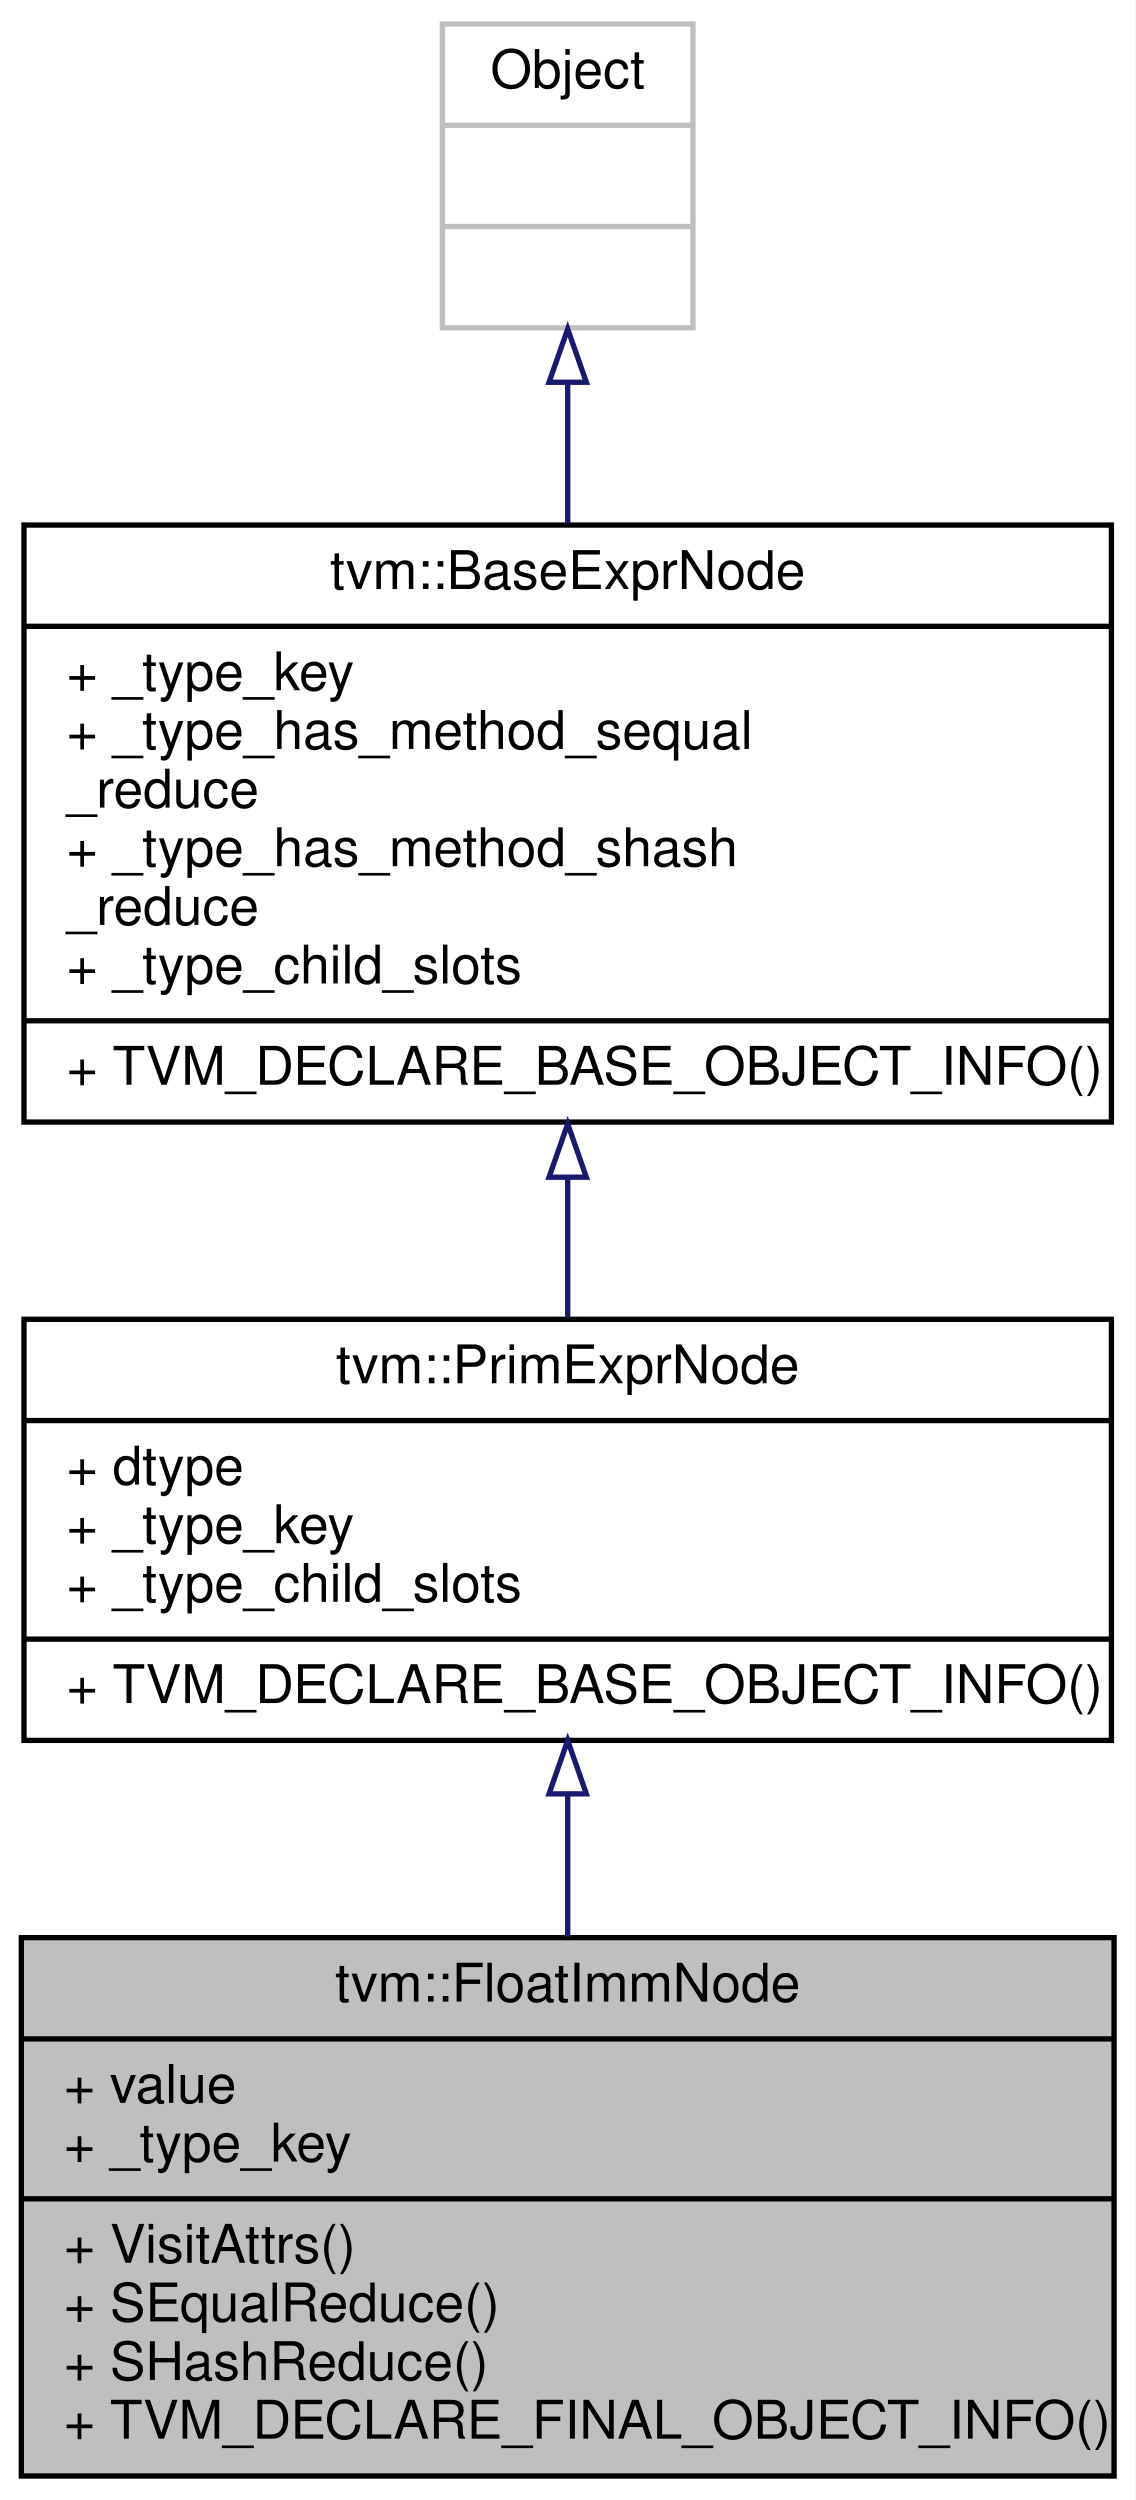
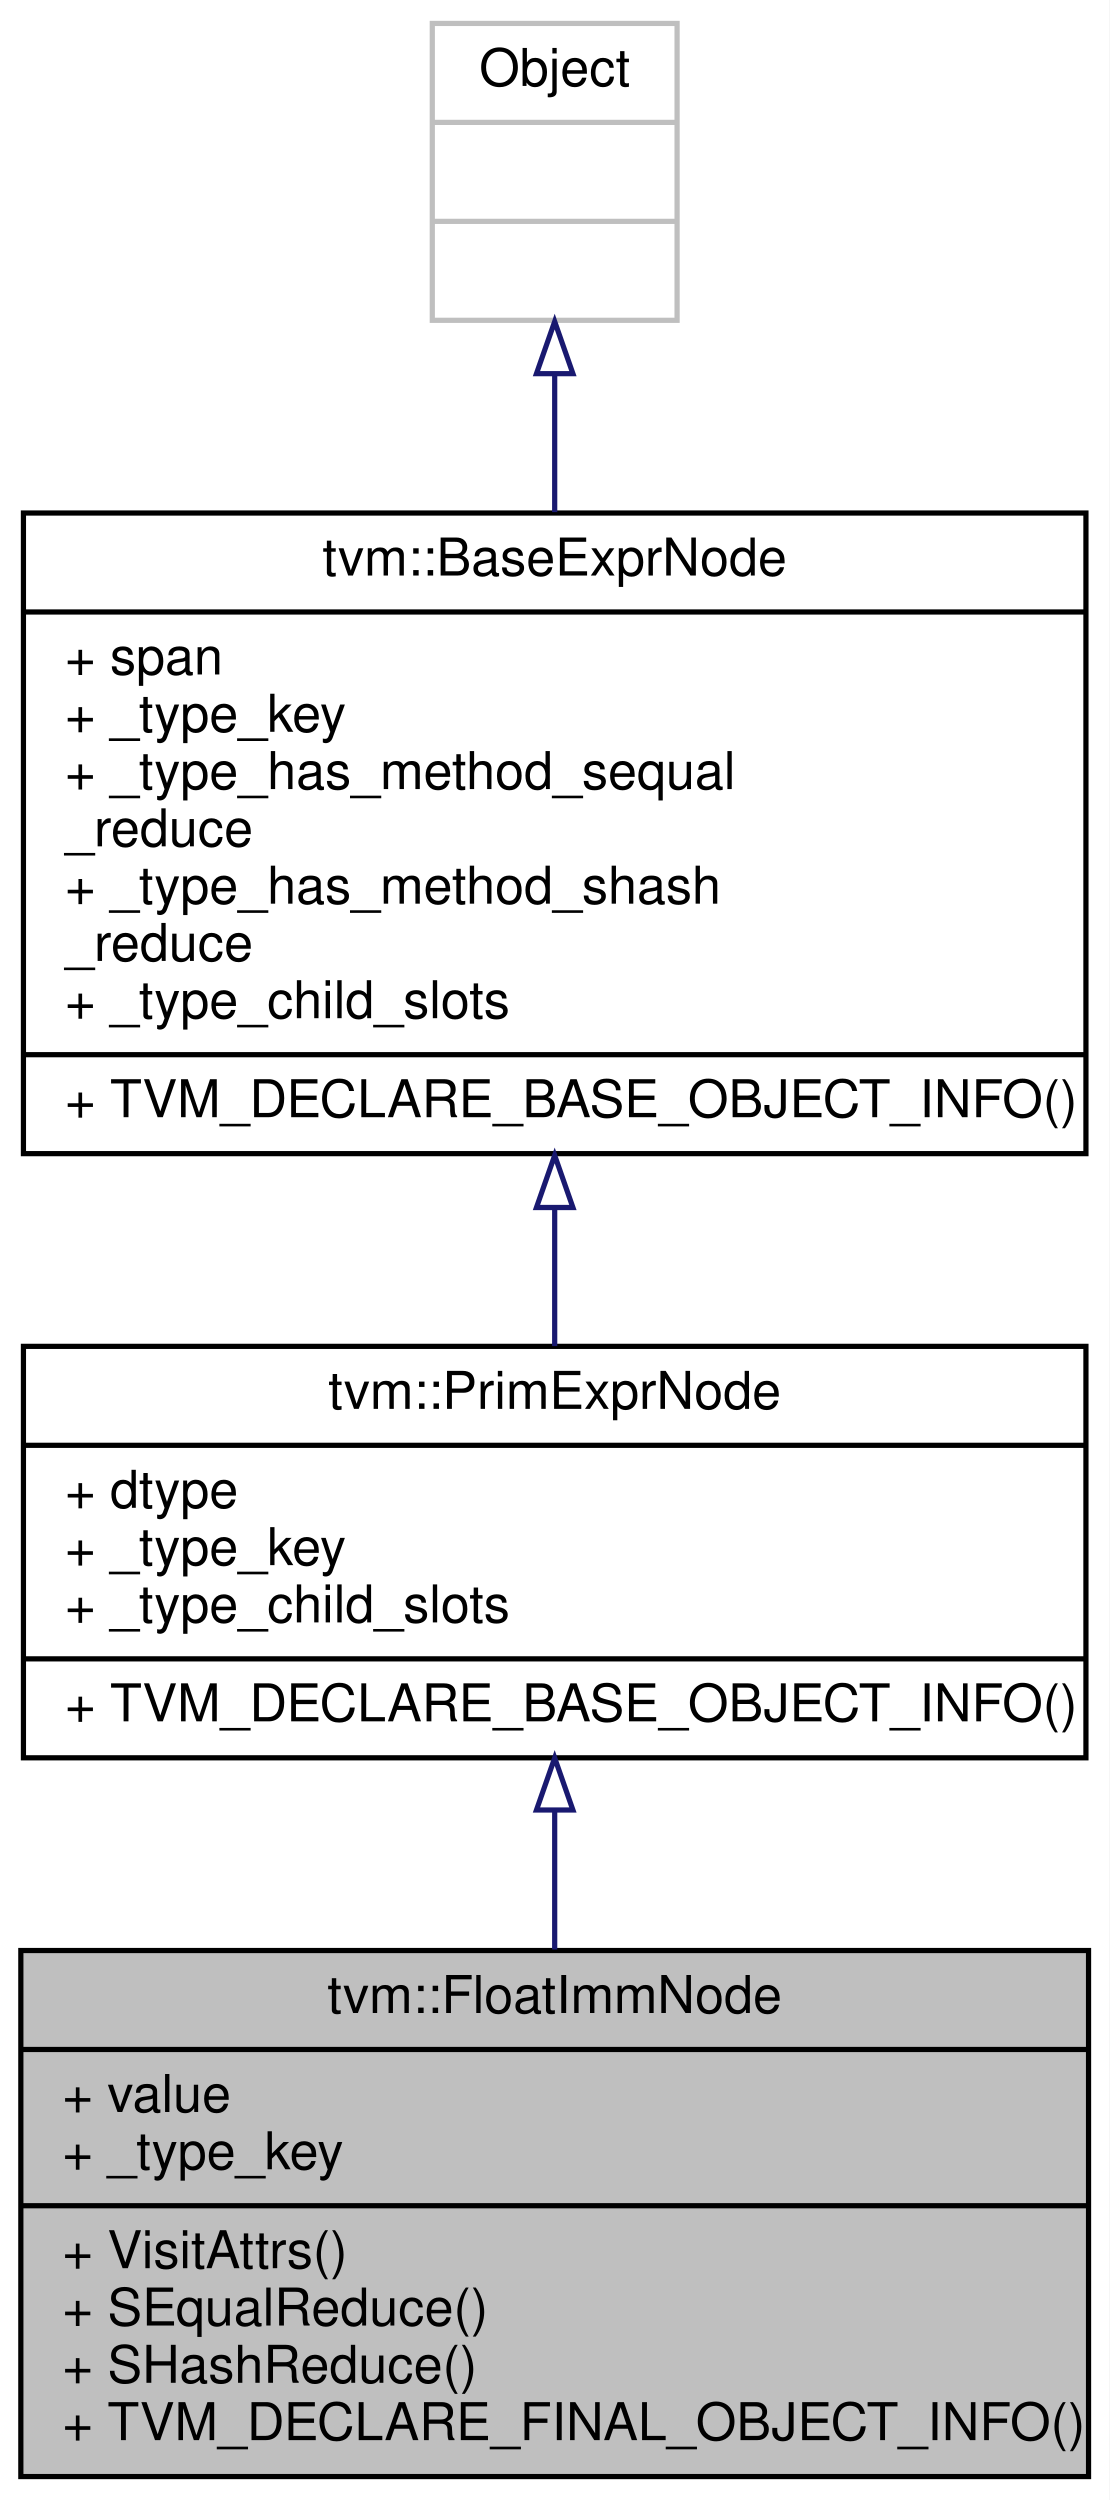
- <svg xmlns="http://www.w3.org/2000/svg" xmlns:xlink="http://www.w3.org/1999/xlink" width="213pt" height="469pt" viewBox="0.00 0.00 213.00 469.00">
-   <g id="graph0" class="graph" transform="scale(1 1) rotate(0) translate(4 465)">
-     <polygon fill="white" stroke="none" points="-4,4 -4,-465 209,-465 209,4 -4,4" />
+ <svg xmlns="http://www.w3.org/2000/svg" xmlns:xlink="http://www.w3.org/1999/xlink" width="213pt" height="480pt" viewBox="0.00 0.00 213.00 480.00">
+   <g id="graph0" class="graph" transform="scale(1 1) rotate(0) translate(4 476)">
+     <polygon fill="white" stroke="none" points="-4,4 -4,-476 209,-476 209,4 -4,4" />
    <g id="node1" class="node">
      <polygon fill="#bfbfbf" stroke="black" points="-1.42109e-14,-0.5 -1.42109e-14,-101.5 205,-101.5 205,-0.5 -1.42109e-14,-0.5" />
      <text text-anchor="middle" x="102.5" y="-89.5" font-family="Helvetica,sans-Serif" font-size="10.00">tvm::FloatImmNode</text>
      <polyline fill="none" stroke="black" points="-1.42109e-14,-82.5 205,-82.5 " />
      <text text-anchor="start" x="8" y="-70.5" font-family="Helvetica,sans-Serif" font-size="10.00">+ value</text>
      <text text-anchor="start" x="8" y="-59.5" font-family="Helvetica,sans-Serif" font-size="10.00">+ _type_key</text>
      <polyline fill="none" stroke="black" points="-1.42109e-14,-52.5 205,-52.5 " />
      <text text-anchor="start" x="8" y="-40.5" font-family="Helvetica,sans-Serif" font-size="10.00">+ VisitAttrs()</text>
      <text text-anchor="start" x="8" y="-29.5" font-family="Helvetica,sans-Serif" font-size="10.00">+ SEqualReduce()</text>
      <text text-anchor="start" x="8" y="-18.5" font-family="Helvetica,sans-Serif" font-size="10.00">+ SHashReduce()</text>
      <text text-anchor="start" x="8" y="-7.5" font-family="Helvetica,sans-Serif" font-size="10.00">+ TVM_DECLARE_FINAL_OBJECT_INFO()</text>
    </g>
    <g id="node2" class="node">
      <g id="a_node2">
        <a xlink:href="classtvm_1_1PrimExprNode.html" target="_top" xlink:title="Base node of all primitive expressions. ">
          <polygon fill="white" stroke="black" points="0.5,-138.5 0.5,-217.5 204.5,-217.5 204.5,-138.5 0.5,-138.5" />
          <text text-anchor="middle" x="102.5" y="-205.5" font-family="Helvetica,sans-Serif" font-size="10.00">tvm::PrimExprNode</text>
          <polyline fill="none" stroke="black" points="0.5,-198.5 204.5,-198.5 " />
          <text text-anchor="start" x="8.5" y="-186.5" font-family="Helvetica,sans-Serif" font-size="10.00">+ dtype</text>
          <text text-anchor="start" x="8.5" y="-175.5" font-family="Helvetica,sans-Serif" font-size="10.00">+ _type_key</text>
          <text text-anchor="start" x="8.5" y="-164.5" font-family="Helvetica,sans-Serif" font-size="10.00">+ _type_child_slots</text>
          <polyline fill="none" stroke="black" points="0.5,-157.5 204.5,-157.5 " />
          <text text-anchor="start" x="8.5" y="-145.5" font-family="Helvetica,sans-Serif" font-size="10.00">+ TVM_DECLARE_BASE_OBJECT_INFO()</text>
        </a>
      </g>
    </g>
    <g id="edge1" class="edge">
      <path fill="none" stroke="midnightblue" d="M102.5,-128.406C102.5,-119.639 102.5,-110.488 102.5,-101.691" />
      <polygon fill="none" stroke="midnightblue" points="99,-128.476 102.5,-138.476 106,-128.476 99,-128.476" />
    </g>
    <g id="node3" class="node">
      <g id="a_node3">
        <a xlink:href="classtvm_1_1BaseExprNode.html" target="_top" xlink:title="Base type of all the expressions. ">
-           <polygon fill="white" stroke="black" points="0.5,-254.5 0.5,-366.5 204.5,-366.5 204.5,-254.5 0.5,-254.5" />
-           <text text-anchor="middle" x="102.5" y="-354.5" font-family="Helvetica,sans-Serif" font-size="10.00">tvm::BaseExprNode</text>
-           <polyline fill="none" stroke="black" points="0.5,-347.5 204.5,-347.5 " />
+           <polygon fill="white" stroke="black" points="0.5,-254.5 0.5,-377.5 204.5,-377.5 204.5,-254.5 0.5,-254.5" />
+           <text text-anchor="middle" x="102.5" y="-365.5" font-family="Helvetica,sans-Serif" font-size="10.00">tvm::BaseExprNode</text>
+           <polyline fill="none" stroke="black" points="0.5,-358.5 204.5,-358.5 " />
+           <text text-anchor="start" x="8.5" y="-346.5" font-family="Helvetica,sans-Serif" font-size="10.00">+ span</text>
          <text text-anchor="start" x="8.5" y="-335.5" font-family="Helvetica,sans-Serif" font-size="10.00">+ _type_key</text>
          <text text-anchor="start" x="8.5" y="-324.5" font-family="Helvetica,sans-Serif" font-size="10.00">+ _type_has_method_sequal</text>
          <text text-anchor="start" x="8.5" y="-313.5" font-family="Helvetica,sans-Serif" font-size="10.00">_reduce</text>
          <text text-anchor="start" x="8.5" y="-302.5" font-family="Helvetica,sans-Serif" font-size="10.00">+ _type_has_method_shash</text>
          <text text-anchor="start" x="8.5" y="-291.5" font-family="Helvetica,sans-Serif" font-size="10.00">_reduce</text>
          <text text-anchor="start" x="8.5" y="-280.5" font-family="Helvetica,sans-Serif" font-size="10.00">+ _type_child_slots</text>
          <polyline fill="none" stroke="black" points="0.5,-273.5 204.5,-273.5 " />
          <text text-anchor="start" x="8.5" y="-261.5" font-family="Helvetica,sans-Serif" font-size="10.00">+ TVM_DECLARE_BASE_OBJECT_INFO()</text>
        </a>
      </g>
    </g>
    <g id="edge2" class="edge">
-       <path fill="none" stroke="midnightblue" d="M102.5,-244.056C102.5,-235.081 102.5,-226.11 102.5,-217.823" />
-       <polygon fill="none" stroke="midnightblue" points="99,-244.156 102.5,-254.156 106,-244.156 99,-244.156" />
+       <path fill="none" stroke="midnightblue" d="M102.5,-243.911C102.5,-234.831 102.5,-225.824 102.5,-217.54" />
+       <polygon fill="none" stroke="midnightblue" points="99,-244.16 102.5,-254.16 106,-244.16 99,-244.16" />
    </g>
    <g id="node4" class="node">
-       <polygon fill="white" stroke="#bfbfbf" points="79,-403.5 79,-460.5 126,-460.5 126,-403.5 79,-403.5" />
-       <text text-anchor="middle" x="102.5" y="-448.5" font-family="Helvetica,sans-Serif" font-size="10.00">Object</text>
-       <polyline fill="none" stroke="#bfbfbf" points="79,-441.5 126,-441.5 " />
-       <text text-anchor="middle" x="102.5" y="-429.5" font-family="Helvetica,sans-Serif" font-size="10.00"> </text>
-       <polyline fill="none" stroke="#bfbfbf" points="79,-422.5 126,-422.5 " />
-       <text text-anchor="middle" x="102.5" y="-410.5" font-family="Helvetica,sans-Serif" font-size="10.00"> </text>
+       <polygon fill="white" stroke="#bfbfbf" points="79,-414.5 79,-471.5 126,-471.5 126,-414.5 79,-414.5" />
+       <text text-anchor="middle" x="102.5" y="-459.5" font-family="Helvetica,sans-Serif" font-size="10.00">Object</text>
+       <polyline fill="none" stroke="#bfbfbf" points="79,-452.5 126,-452.5 " />
+       <text text-anchor="middle" x="102.5" y="-440.5" font-family="Helvetica,sans-Serif" font-size="10.00"> </text>
+       <polyline fill="none" stroke="#bfbfbf" points="79,-433.5 126,-433.5 " />
+       <text text-anchor="middle" x="102.5" y="-421.5" font-family="Helvetica,sans-Serif" font-size="10.00"> </text>
    </g>
    <g id="edge3" class="edge">
-       <path fill="none" stroke="midnightblue" d="M102.5,-393.108C102.5,-384.748 102.5,-375.725 102.5,-366.834" />
-       <polygon fill="none" stroke="midnightblue" points="99,-393.284 102.5,-403.284 106,-393.284 99,-393.284" />
+       <path fill="none" stroke="midnightblue" d="M102.5,-404.099C102.5,-395.739 102.5,-386.68 102.5,-377.672" />
+       <polygon fill="none" stroke="midnightblue" points="99,-404.258 102.5,-414.258 106,-404.258 99,-404.258" />
    </g>
  </g>
</svg>
